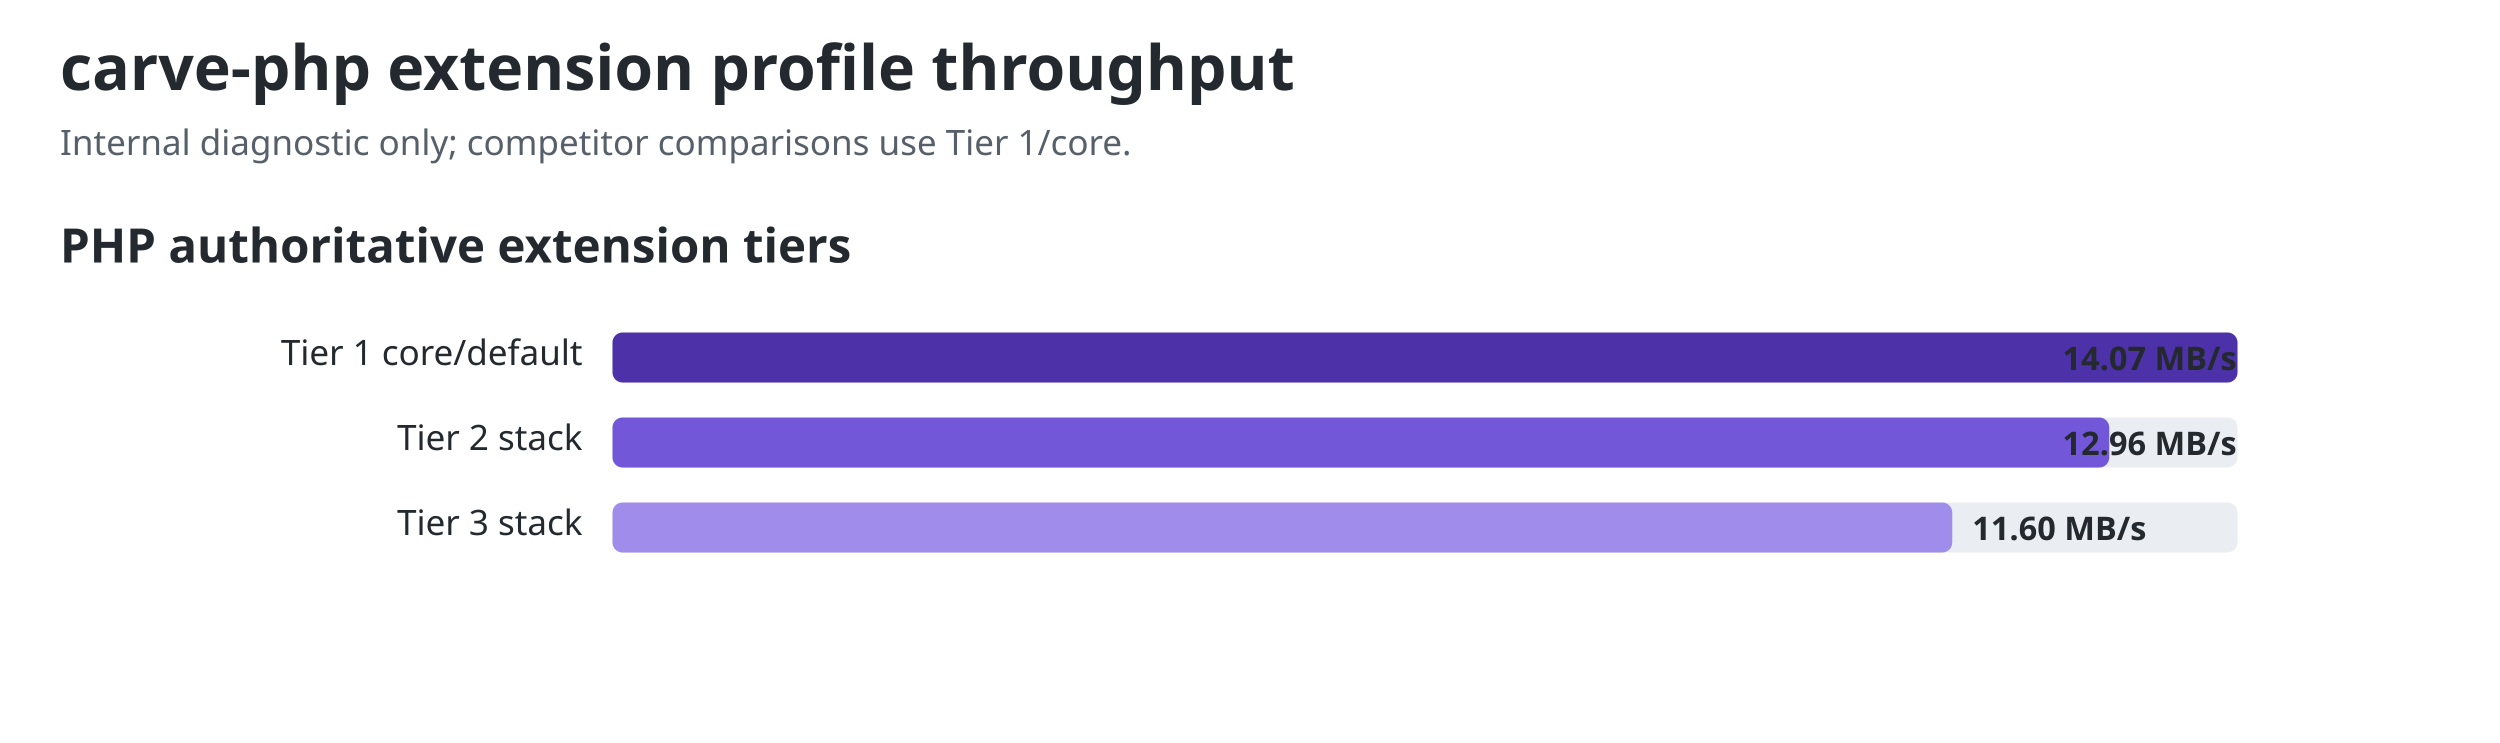
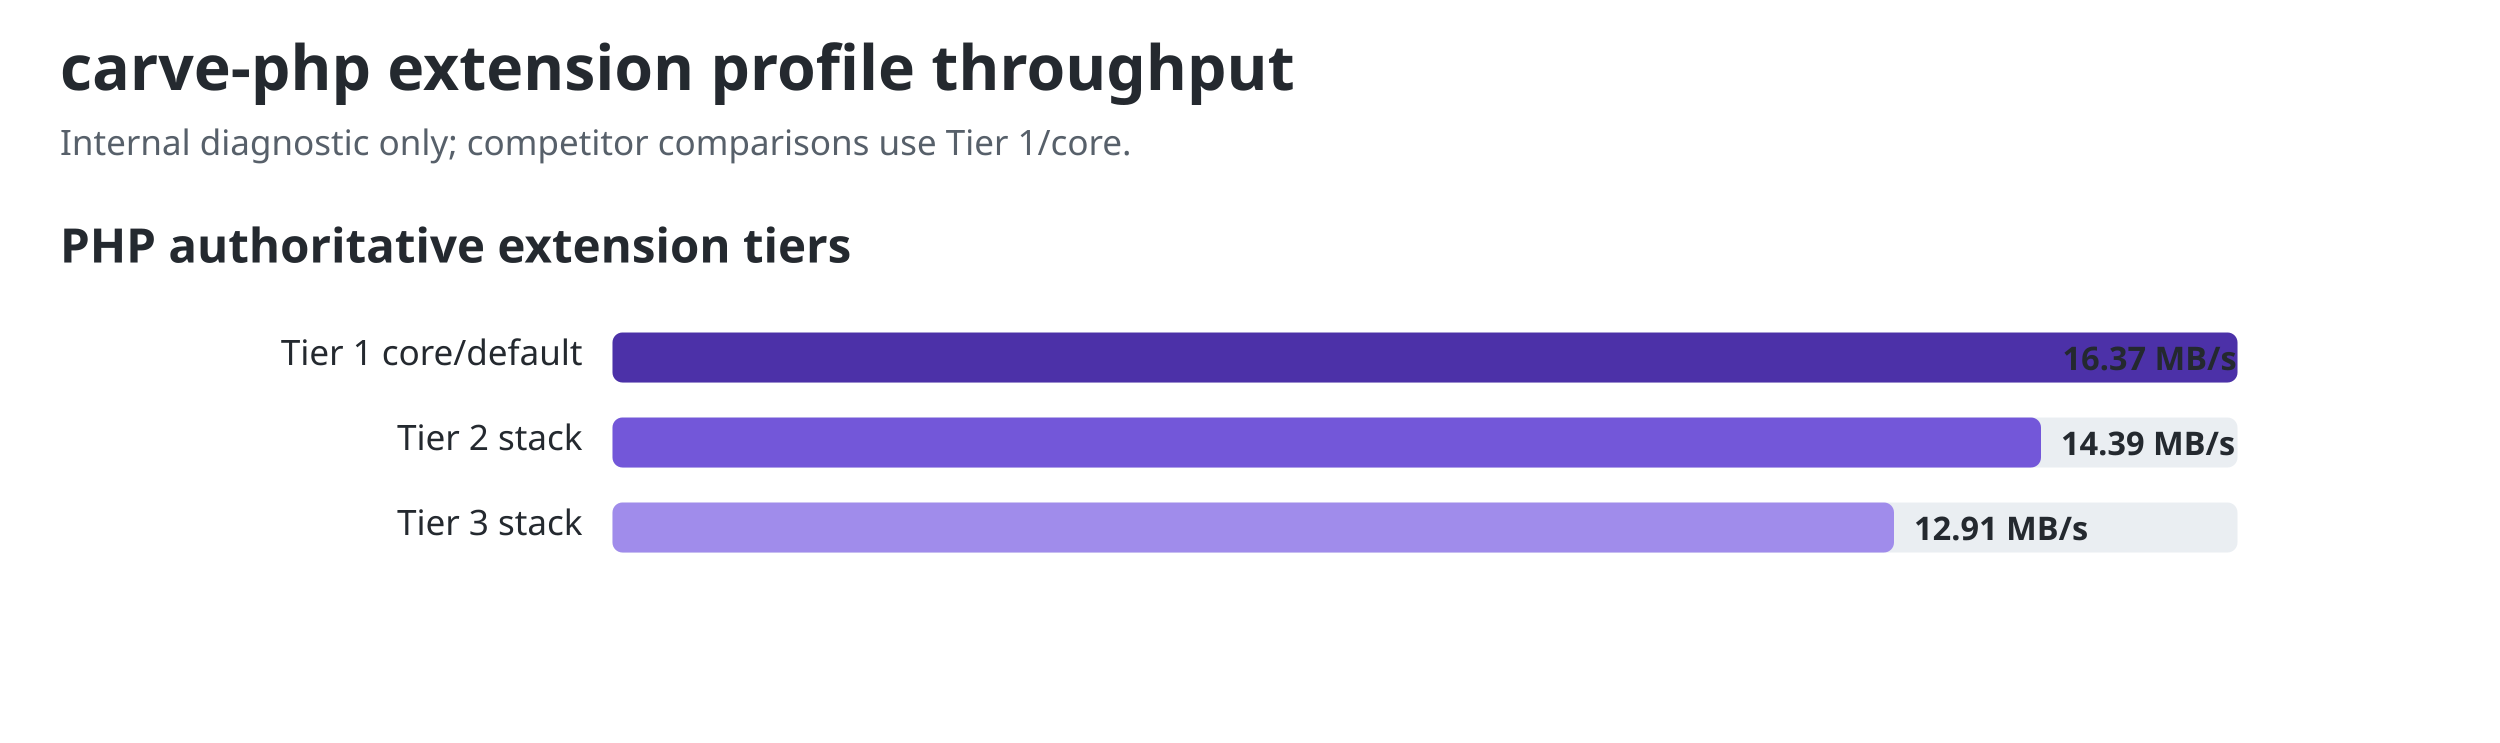
<svg xmlns="http://www.w3.org/2000/svg" width="1000" height="297" viewBox="0 0 1000 297" role="img" aria-labelledby="title desc">
  <style>text{font-family:ui-sans-serif,system-ui,sans-serif;fill:#24292f}.title{font-size:25px;font-weight:700}.sub{font-size:14px;fill:#57606a}.group{font-size:19px;font-weight:650}.label{font-size:14px}.value{font-size:13px;font-weight:650;fill:#24292f}.track{fill:#eaeef2}@media(prefers-color-scheme:dark){text,.value{fill:#f0f6fc}.sub{fill:#8c959f}.track{fill:#30363d}}</style>
  <text id="chart-title" class="title" x="24" y="36">carve-php extension profile throughput</text>
  <text class="sub" x="24" y="62">Internal diagnostic only; competitor comparisons use Tier 1/core.</text>
  <text class="group" x="24" y="105">PHP authoritative extension tiers</text>
  <text class="label" x="233" y="146" text-anchor="end">Tier 1 core/default</text>
  <rect class="track" x="245" y="133" width="650" height="20" rx="4" />
  <rect x="245" y="133" width="650.0" height="20" rx="4" fill="#4c31a8" />
-   <text class="value" x="825" y="148">14.07 MB/s</text>
+   <text class="value" x="825" y="148">16.37 MB/s</text>
  <text class="label" x="233" y="180" text-anchor="end">Tier 2 stack</text>
  <rect class="track" x="245" y="167" width="650" height="20" rx="4" />
-   <rect x="245" y="167" width="598.7" height="20" rx="4" fill="#7357d9" />
-   <text class="value" x="825" y="182">12.96 MB/s</text>
+   <rect x="245" y="167" width="571.4" height="20" rx="4" fill="#7357d9" />
+   <text class="value" x="824.381" y="182">14.39 MB/s</text>
  <text class="label" x="233" y="214" text-anchor="end">Tier 3 stack</text>
  <rect class="track" x="245" y="201" width="650" height="20" rx="4" />
-   <rect x="245" y="201" width="535.9" height="20" rx="4" fill="#a08ceb" />
-   <text class="value" x="788.892" y="216">11.60 MB/s</text>
+   <rect x="245" y="201" width="512.6" height="20" rx="4" fill="#a08ceb" />
+   <text class="value" x="765.615" y="216">12.91 MB/s</text>
</svg>
